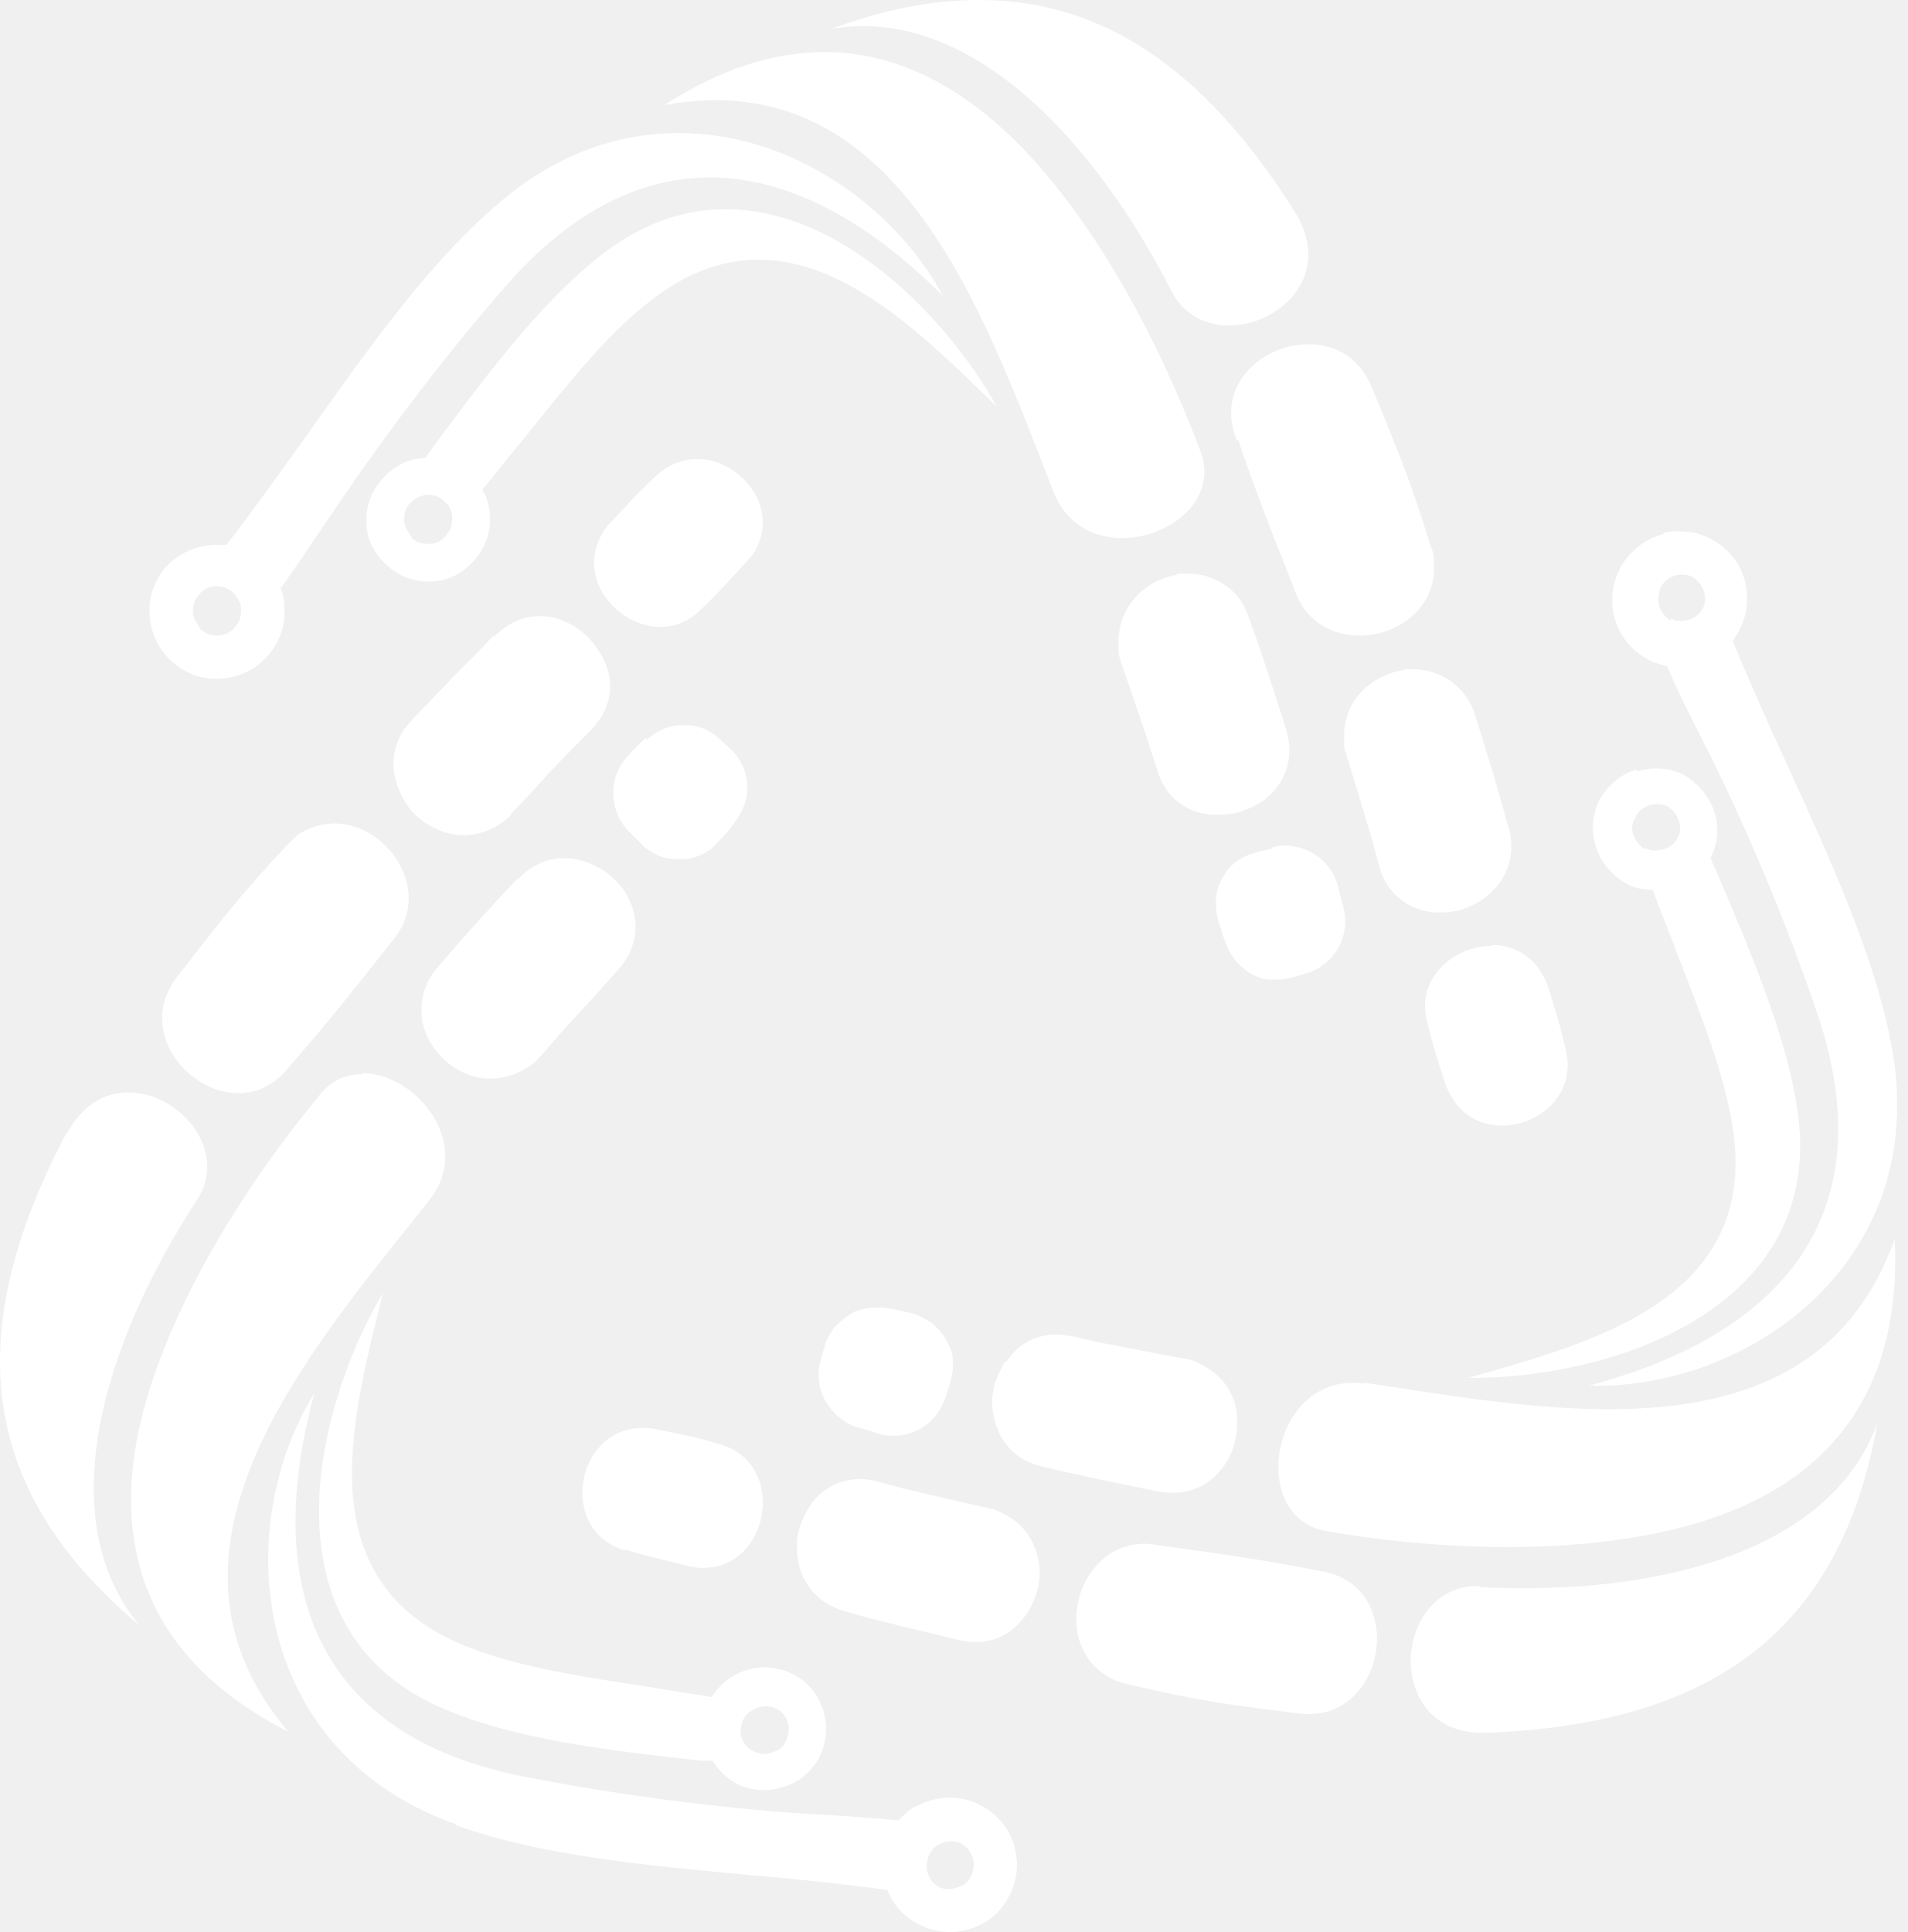
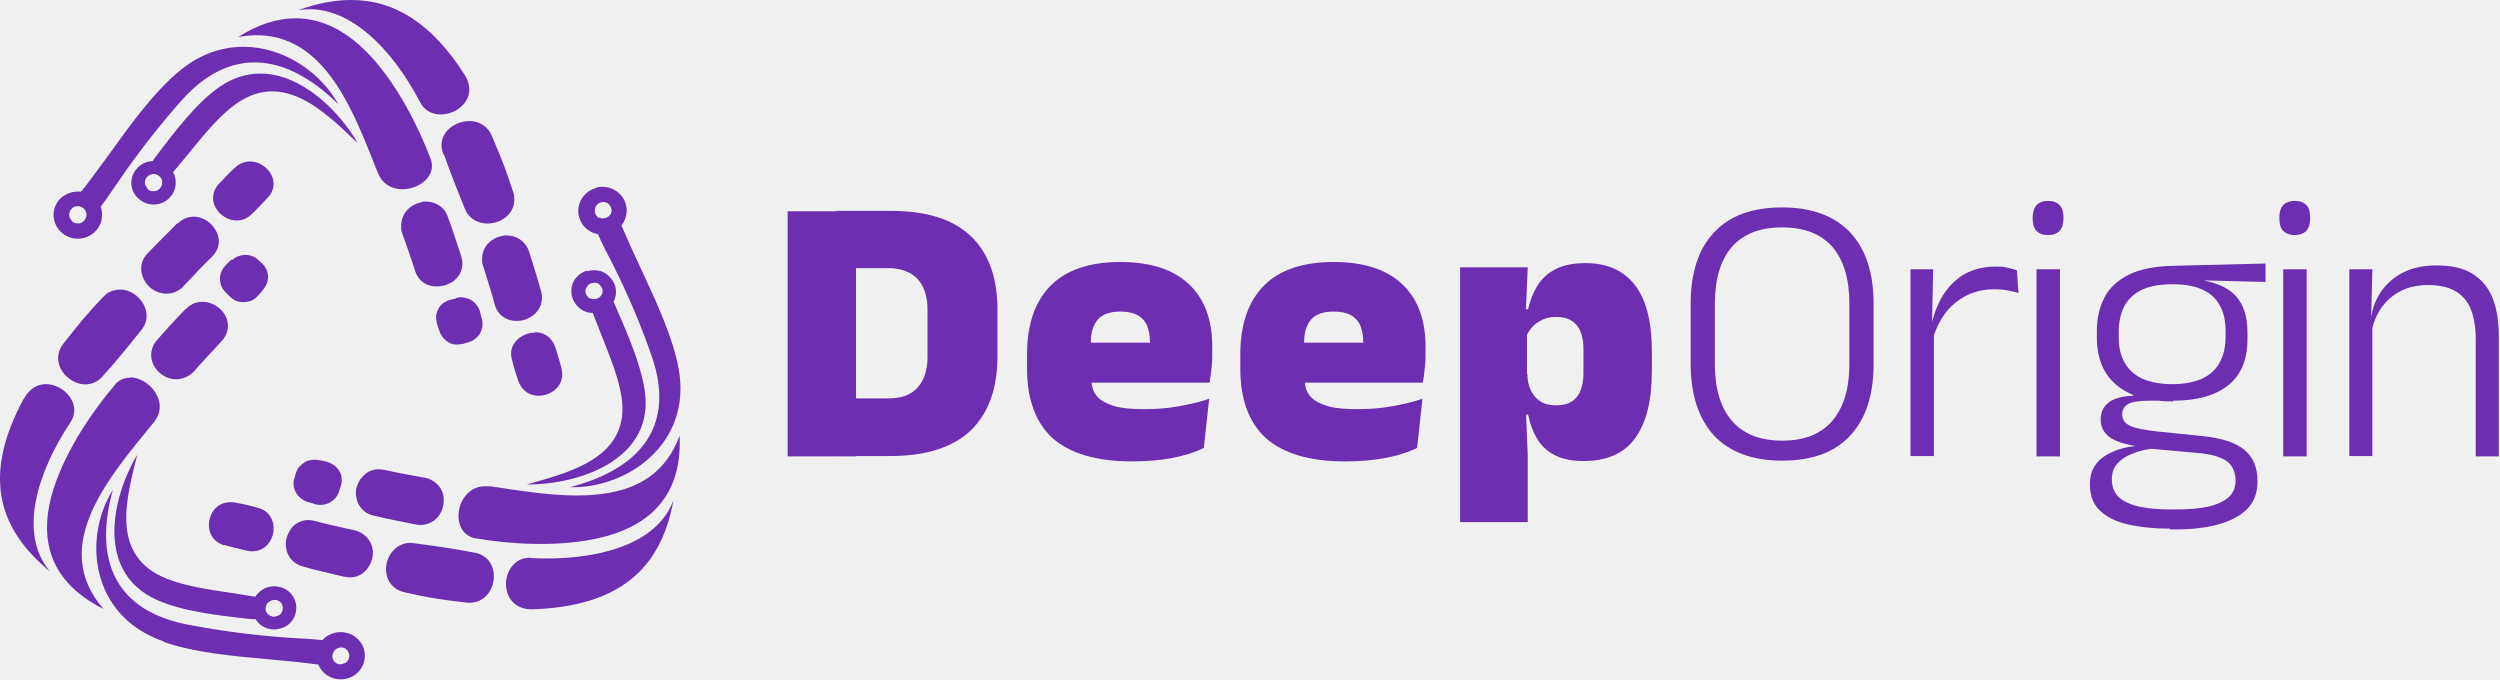
- <svg xmlns="http://www.w3.org/2000/svg" width="79" height="80" viewBox="0 0 79 80" fill="none">
-   <mask id="mask0_4243_1517" style="mask-type:luminance" maskUnits="userSpaceOnUse" x="0" y="0" width="79" height="80">
-     <path d="M18.887 75.581C22.44 76.859 26.912 77.258 31.224 77.657C33.1 77.817 34.977 78.016 36.734 78.256L36.894 78.576C37.253 79.254 37.892 79.693 38.571 79.893C39.249 80.093 40.008 80.013 40.687 79.653C41.365 79.294 41.804 78.655 42.004 77.977C42.204 77.298 42.124 76.539 41.765 75.86C41.365 75.182 40.767 74.743 40.088 74.543C39.409 74.343 38.65 74.423 37.971 74.782C37.772 74.862 37.612 74.982 37.492 75.102C37.413 75.182 37.293 75.262 37.213 75.381C36.095 75.262 34.778 75.182 33.34 75.102C29.707 74.862 25.395 74.303 21.602 73.545C13.257 71.868 10.781 65.919 13.017 57.694C9.584 63.244 10.342 72.507 18.887 75.541V75.581ZM39.13 78.216C38.89 78.176 38.65 78.016 38.531 77.817C38.371 77.537 38.331 77.298 38.411 77.018C38.451 76.779 38.61 76.539 38.81 76.419C39.05 76.26 39.329 76.22 39.569 76.26C39.808 76.3 40.048 76.459 40.168 76.699C40.327 76.939 40.367 77.218 40.287 77.457C40.247 77.697 40.088 77.937 39.888 78.056C39.888 78.056 39.529 78.216 39.369 78.216C39.289 78.216 39.209 78.216 39.169 78.216H39.13ZM18.088 70.63C21.043 71.988 25.035 72.467 29.028 72.906H29.507C29.906 73.545 30.465 73.944 31.104 74.064C31.743 74.223 32.422 74.064 33.021 73.744C33.62 73.345 34.019 72.786 34.139 72.147C34.298 71.508 34.178 70.83 33.819 70.231C33.46 69.632 32.861 69.233 32.222 69.113C31.583 68.953 30.905 69.073 30.306 69.432C30.106 69.552 29.906 69.712 29.747 69.911C29.627 70.031 29.547 70.151 29.467 70.271C28.549 70.111 27.631 69.991 26.752 69.832C24.117 69.432 21.482 69.033 19.366 68.195C12.538 65.519 14.655 58.532 15.852 53.541C12.898 58.572 11.021 67.396 18.088 70.63ZM31.424 72.587C31.184 72.547 30.945 72.387 30.825 72.187C30.665 71.948 30.625 71.668 30.705 71.429C30.745 71.189 30.905 70.95 31.144 70.83C31.384 70.67 31.663 70.63 31.903 70.67C32.142 70.71 32.382 70.87 32.502 71.069C32.661 71.309 32.701 71.588 32.621 71.868C32.581 72.107 32.422 72.347 32.222 72.467C32.222 72.467 31.863 72.626 31.703 72.626C31.623 72.626 31.543 72.626 31.503 72.626L31.424 72.587ZM61.289 65.679C59.492 65.599 58.454 67.156 58.414 68.714C58.414 70.271 59.332 71.828 61.568 71.748C71.35 71.389 76.301 67.117 77.738 58.932C75.742 64.442 68.236 66.079 61.289 65.719V65.679ZM15.014 44.478C14.375 44.478 13.736 44.718 13.257 45.317C10.742 48.351 7.747 52.783 6.27 57.295C4.194 63.643 5.911 68.634 11.94 71.708C5.511 64.162 12.898 55.857 17.769 49.709C19.645 47.353 17.21 44.438 15.014 44.438V44.478ZM46.196 69.592C46.196 69.592 46.556 69.712 46.755 69.752C49.63 70.43 50.868 70.59 53.782 70.95C57.456 71.429 58.374 65.519 54.581 65.04C52.425 64.601 50.429 64.322 48.073 64.002C47.834 63.962 47.634 63.922 47.394 63.922C44.52 63.922 43.362 68.314 46.196 69.592ZM33.62 62.245C33.38 62.565 33.22 62.924 33.101 63.284C32.981 63.643 32.981 64.042 33.021 64.441C33.14 65.44 33.739 66.358 34.977 66.717L35.975 66.997L37.253 67.316L38.571 67.636L39.728 67.915C40.647 68.115 41.405 67.915 41.964 67.436C42.324 67.117 42.643 66.717 42.803 66.278C43.002 65.839 43.082 65.36 43.042 64.881C42.962 64.122 42.603 63.324 41.844 62.844C41.685 62.764 41.565 62.685 41.405 62.605C41.246 62.525 41.086 62.485 40.926 62.445L39.848 62.206L38.65 61.926L37.453 61.647L36.414 61.367C36.135 61.287 35.895 61.247 35.616 61.247C34.738 61.247 34.059 61.647 33.58 62.285L33.62 62.245ZM2.756 46.914C-1.835 55.578 -0.598 61.966 5.791 67.316C2.038 62.844 4.353 55.498 8.146 49.709C9.504 47.632 7.428 45.237 5.312 45.237C4.353 45.237 3.435 45.716 2.756 46.954V46.914ZM25.874 64.162C26.832 64.442 27.032 64.481 27.511 64.601L28.469 64.841C28.469 64.841 28.828 64.921 28.988 64.921C31.943 65.04 32.661 60.449 29.667 59.77C28.828 59.491 28.07 59.371 27.311 59.211C27.151 59.171 26.952 59.131 26.792 59.131C26.712 59.131 26.632 59.131 26.593 59.131C23.838 59.131 23.079 63.363 25.874 64.202V64.162ZM56.498 57.295C52.664 56.736 51.586 62.844 54.94 63.403C58.853 64.082 64.163 64.441 68.795 63.443C75.303 62.046 78.776 58.093 78.457 51.306C75.143 60.648 64.243 58.413 56.498 57.255V57.295ZM41.645 56.336C41.445 56.656 41.286 57.015 41.166 57.374C41.086 57.774 41.046 58.133 41.126 58.532C41.285 59.531 41.924 60.449 43.162 60.728L44.2 60.968L45.478 61.247L46.835 61.527L47.993 61.766C48.911 61.926 49.67 61.687 50.229 61.207C50.588 60.888 50.868 60.489 51.028 60.05C51.187 59.61 51.267 59.091 51.227 58.612C51.147 57.814 50.748 57.095 49.949 56.616C49.79 56.536 49.67 56.456 49.51 56.376C49.351 56.336 49.191 56.257 49.031 56.257L47.953 56.057L46.715 55.817L45.478 55.578L44.44 55.338C44.2 55.298 43.961 55.258 43.761 55.258C42.843 55.258 42.124 55.698 41.685 56.376L41.645 56.336ZM35.217 54.42C34.937 54.58 34.737 54.779 34.538 54.979C34.378 55.218 34.218 55.458 34.139 55.777L33.979 56.336C33.819 56.935 33.899 57.494 34.179 58.013C34.458 58.492 34.897 58.892 35.456 59.091C35.656 59.131 36.175 59.291 36.375 59.371C36.974 59.531 37.572 59.451 38.091 59.171C38.61 58.892 38.97 58.413 39.169 57.814L39.369 57.175C39.449 56.855 39.489 56.576 39.449 56.296C39.449 56.017 39.329 55.737 39.169 55.458C39.01 55.178 38.81 54.979 38.571 54.779C38.331 54.62 38.051 54.46 37.772 54.38C37.373 54.3 36.973 54.18 36.534 54.14C36.454 54.14 36.414 54.14 36.335 54.14C35.935 54.14 35.536 54.22 35.177 54.42H35.217ZM68.875 22.119C68.196 22.279 67.557 22.758 67.158 23.397C66.758 24.076 66.679 24.834 66.838 25.513C66.998 26.192 67.438 26.831 68.116 27.23C68.276 27.35 68.476 27.43 68.635 27.47C68.755 27.509 68.875 27.549 69.034 27.589C69.474 28.627 70.073 29.825 70.711 31.063C72.348 34.337 74.025 38.33 75.263 42.003C77.978 50.068 74.065 55.178 65.8 57.374C72.308 57.574 79.974 52.304 78.337 43.36C77.659 39.647 75.782 35.575 73.985 31.622C73.187 29.905 72.428 28.188 71.749 26.551L71.949 26.232C72.348 25.553 72.428 24.794 72.269 24.116C72.109 23.437 71.67 22.798 70.991 22.399C70.552 22.119 70.033 22 69.553 22C69.314 22 69.075 22 68.875 22.079V22.119ZM67.757 31.861C67.118 32.061 66.599 32.5 66.24 33.099C65.92 33.738 65.88 34.417 66.08 35.056C66.28 35.694 66.719 36.213 67.318 36.573C67.517 36.693 67.757 36.772 67.996 36.812C68.156 36.812 68.316 36.852 68.436 36.852C68.755 37.731 69.114 38.569 69.434 39.447C70.392 41.923 71.39 44.398 71.749 46.674C72.867 53.901 65.76 55.618 60.81 57.055C66.639 57.095 75.183 54.3 74.504 46.594C74.185 43.36 72.588 39.647 71.031 35.974L70.831 35.535C71.151 34.896 71.19 34.217 70.991 33.618C70.791 33.019 70.352 32.46 69.753 32.101C69.394 31.901 68.955 31.822 68.555 31.822C68.276 31.822 68.036 31.861 67.797 31.941L67.757 31.861ZM61.768 39.168C60.171 39.168 58.534 40.565 59.133 42.442C59.332 43.32 59.572 44.039 59.811 44.758C59.851 44.917 59.931 45.117 60.011 45.237C61.289 47.872 65.521 46.395 64.842 43.48C64.603 42.522 64.563 42.322 64.403 41.843L64.124 40.925C64.124 40.925 64.004 40.605 63.924 40.446C63.445 39.527 62.606 39.128 61.768 39.128V39.168ZM12.299 34.616C12.299 34.616 12.019 34.856 11.86 35.016C9.863 37.172 9.105 38.17 7.308 40.486C5.072 43.44 9.703 47.193 12.019 44.119C13.496 42.442 14.734 40.885 16.172 39.048C18.048 37.012 16.092 34.097 13.856 34.097C13.337 34.097 12.778 34.257 12.259 34.616H12.299ZM21.442 36.373L20.723 37.132L19.845 38.09L18.927 39.128L18.128 40.046C17.529 40.725 17.37 41.524 17.489 42.282C17.569 42.761 17.809 43.2 18.088 43.56C18.408 43.919 18.767 44.239 19.246 44.438C19.965 44.758 20.803 44.758 21.642 44.319C21.801 44.239 21.921 44.159 22.081 44.039C22.201 43.919 22.32 43.799 22.44 43.68L23.159 42.841L23.997 41.923L24.836 41.005L25.554 40.206C26.433 39.248 26.473 38.17 26.073 37.291C25.914 36.932 25.674 36.613 25.395 36.373C25.115 36.094 24.756 35.894 24.397 35.734C24.077 35.614 23.718 35.535 23.358 35.535C22.72 35.535 22.041 35.774 21.442 36.413V36.373ZM52.665 35.135L52.026 35.295C51.706 35.375 51.467 35.495 51.227 35.654C50.988 35.814 50.788 36.054 50.628 36.333C50.469 36.613 50.389 36.892 50.349 37.172C50.349 37.451 50.349 37.77 50.429 38.05C50.549 38.449 50.668 38.849 50.828 39.248C51.028 39.647 51.307 40.006 51.746 40.286C52.026 40.446 52.305 40.565 52.585 40.565C52.864 40.565 53.184 40.565 53.463 40.486L54.022 40.326C54.621 40.166 55.06 39.807 55.38 39.328C55.659 38.849 55.779 38.25 55.659 37.691C55.619 37.491 55.459 36.972 55.42 36.733C55.26 36.134 54.901 35.654 54.382 35.335C54.022 35.135 53.623 35.016 53.224 35.016C53.024 35.016 52.864 35.016 52.665 35.096V35.135ZM58.174 27.749C57.695 27.789 57.216 27.988 56.817 28.268C56.178 28.707 55.699 29.426 55.659 30.344C55.659 30.504 55.659 30.704 55.659 30.863C55.659 31.023 55.739 31.183 55.779 31.342L56.098 32.38L56.458 33.578L56.817 34.776L57.096 35.814C57.416 37.052 58.334 37.651 59.292 37.77C59.652 37.81 60.091 37.77 60.45 37.691C60.809 37.571 61.169 37.411 61.488 37.172C62.287 36.573 62.806 35.575 62.486 34.337L62.207 33.339L61.848 32.101L61.448 30.783L61.089 29.625C60.81 28.747 60.211 28.188 59.532 27.909C59.212 27.789 58.853 27.709 58.494 27.709C58.374 27.709 58.214 27.709 58.095 27.709L58.174 27.749ZM26.752 30.544C26.752 30.544 26.193 31.063 26.073 31.223C25.634 31.662 25.395 32.221 25.395 32.82C25.395 33.379 25.594 33.977 26.034 34.417L26.513 34.896C26.712 35.135 26.992 35.295 27.231 35.415C27.511 35.535 27.79 35.575 28.11 35.575C28.429 35.575 28.709 35.535 28.988 35.415C29.267 35.295 29.507 35.135 29.707 34.896C29.986 34.616 30.266 34.297 30.505 33.938C30.745 33.578 30.945 33.139 30.945 32.66C30.945 32.34 30.904 32.061 30.785 31.782C30.665 31.502 30.505 31.262 30.306 31.063L29.866 30.664C29.427 30.224 28.908 30.025 28.349 30.025H28.309C27.75 30.025 27.231 30.224 26.792 30.624L26.752 30.544ZM68.116 35.175C67.877 35.016 67.717 34.816 67.637 34.576C67.557 34.337 67.557 34.097 67.717 33.858C67.837 33.578 68.076 33.419 68.316 33.339C68.555 33.259 68.835 33.299 69.034 33.379C69.274 33.538 69.434 33.738 69.513 33.977C69.593 34.217 69.593 34.496 69.474 34.696C69.354 34.936 69.114 35.096 68.875 35.175C68.795 35.175 68.675 35.215 68.555 35.215C68.396 35.215 68.276 35.215 68.116 35.096V35.175ZM20.444 26.312L19.725 27.07L18.807 27.988L17.849 28.987L17.01 29.865C16.371 30.544 16.212 31.342 16.331 32.061C16.411 32.54 16.611 32.979 16.89 33.379C17.17 33.778 17.569 34.097 18.008 34.297C18.727 34.656 19.566 34.696 20.404 34.297C20.564 34.217 20.683 34.137 20.843 34.017C20.963 33.938 21.123 33.818 21.203 33.658L21.961 32.86L22.799 31.941L23.678 31.023L24.437 30.264C25.355 29.346 25.435 28.268 25.035 27.39C24.876 27.03 24.636 26.711 24.397 26.431C24.117 26.152 23.798 25.912 23.438 25.753C23.079 25.593 22.72 25.513 22.36 25.513C21.721 25.513 21.083 25.753 20.524 26.312H20.444ZM48.752 23.796C48.273 23.876 47.794 24.076 47.434 24.355C46.795 24.834 46.356 25.553 46.316 26.471C46.316 26.631 46.316 26.791 46.316 26.99C46.316 27.15 46.396 27.31 46.436 27.47L46.795 28.508L47.194 29.666L47.594 30.863L47.913 31.861C48.273 33.099 49.191 33.658 50.189 33.738C50.588 33.738 50.948 33.738 51.347 33.618C51.706 33.498 52.066 33.339 52.385 33.099C53.184 32.46 53.623 31.462 53.263 30.224L52.944 29.226L52.545 27.988L52.106 26.671L51.706 25.553C51.427 24.675 50.788 24.156 50.109 23.916C49.79 23.796 49.51 23.756 49.191 23.756C49.031 23.756 48.871 23.756 48.712 23.756L48.752 23.796ZM20.643 8.425C17.769 10.86 15.174 14.533 12.658 18.087C11.54 19.644 10.462 21.161 9.384 22.558H9.025C8.266 22.558 7.547 22.838 7.028 23.317C6.509 23.796 6.19 24.515 6.19 25.273C6.19 26.032 6.47 26.751 6.989 27.27C7.508 27.789 8.186 28.108 8.945 28.108C9.704 28.108 10.422 27.829 10.941 27.31C11.46 26.791 11.78 26.112 11.78 25.353C11.78 25.154 11.78 24.954 11.74 24.755C11.74 24.635 11.66 24.475 11.62 24.355C12.299 23.437 13.017 22.319 13.816 21.161C15.852 18.127 18.447 14.693 21.003 11.778C26.632 5.39 33.021 6.229 39.05 12.258C37.013 8.504 32.741 5.51 28.11 5.51C25.634 5.51 23.039 6.348 20.643 8.425ZM51.267 18.207C51.986 20.323 52.705 22.159 53.583 24.355C54.621 27.629 59.692 26.511 59.372 23.197C59.372 22.998 59.332 22.798 59.252 22.638C58.374 19.804 57.895 18.686 56.777 15.971C56.258 14.773 55.26 14.254 54.182 14.254C52.265 14.254 50.269 15.971 51.227 18.247L51.267 18.207ZM8.306 26.032C8.306 26.032 7.987 25.633 7.987 25.353C7.987 25.034 8.066 24.794 8.266 24.595C8.426 24.395 8.666 24.275 8.945 24.275C9.225 24.275 9.464 24.355 9.664 24.555C9.823 24.715 9.983 24.954 9.983 25.234C9.983 25.553 9.903 25.793 9.704 25.992C9.544 26.192 9.304 26.312 9.025 26.312H8.945C8.666 26.312 8.466 26.192 8.266 26.032H8.306ZM27.192 19.684C26.473 20.363 26.313 20.522 25.994 20.882L25.315 21.6C25.315 21.6 25.075 21.84 24.995 22C23.398 24.515 27.032 27.39 29.108 25.154C29.747 24.555 30.266 23.956 30.785 23.397C30.904 23.277 31.024 23.117 31.144 22.998C32.422 21.161 30.705 19.005 28.868 19.005C28.309 19.005 27.711 19.205 27.192 19.684ZM69.194 25.713C68.954 25.553 68.795 25.353 68.715 25.114C68.635 24.874 68.675 24.595 68.755 24.355C68.875 24.076 69.114 23.916 69.354 23.836C69.594 23.756 69.873 23.796 70.073 23.876C70.312 24.036 70.472 24.235 70.552 24.475C70.632 24.715 70.632 24.954 70.512 25.194C70.392 25.433 70.152 25.593 69.913 25.673C69.833 25.673 69.713 25.713 69.633 25.713C69.474 25.713 69.314 25.713 69.194 25.593V25.713ZM30.026 8.664C28.469 8.664 26.912 9.143 25.355 10.221C22.72 12.098 20.284 15.332 17.889 18.566L17.609 18.965C16.93 18.965 16.291 19.325 15.852 19.804C15.413 20.283 15.134 20.922 15.174 21.64C15.174 22.359 15.533 22.958 16.012 23.397C16.491 23.836 17.13 24.116 17.849 24.076C18.567 24.076 19.166 23.716 19.605 23.237C20.045 22.758 20.324 22.119 20.284 21.401C20.284 21.161 20.244 20.922 20.164 20.682C20.125 20.522 20.045 20.402 19.965 20.283C20.564 19.564 21.123 18.845 21.722 18.127C23.398 16.05 25.035 13.934 26.832 12.537C32.542 7.945 37.572 13.256 41.285 16.849C39.129 13.016 34.777 8.664 30.066 8.664H30.026ZM17.05 22.239C17.05 22.239 16.731 21.84 16.731 21.56C16.731 21.241 16.81 21.001 17.01 20.802C17.17 20.642 17.41 20.522 17.689 20.482C17.968 20.482 18.208 20.562 18.408 20.762C18.607 20.922 18.727 21.161 18.727 21.441C18.727 21.76 18.647 22 18.448 22.199C18.288 22.399 18.048 22.519 17.769 22.519H17.689C17.41 22.519 17.21 22.439 17.01 22.239H17.05ZM27.511 4.352C37.253 2.555 40.767 13.096 43.641 20.402C45.079 23.996 50.908 21.88 49.71 18.686C48.312 14.973 45.997 10.181 42.843 6.668C40.168 3.713 37.253 2.156 34.139 2.156C32.023 2.156 29.787 2.875 27.511 4.352ZM40.527 0C38.61 0 36.574 0.399 34.418 1.198C40.168 0.2 45.358 5.869 48.512 12.058C50.149 15.252 55.978 12.577 53.623 8.784C49.87 2.795 45.597 0 40.567 0H40.527Z" fill="white" />
-   </mask>
-   <g mask="url(#mask0_4243_1517)">
-     <rect width="91.991" height="88.158" transform="matrix(1 0 0 -1 -5.74902 84.4453)" fill="white" />
-   </g>
+ <svg xmlns="http://www.w3.org/2000/svg" width="736" height="200" viewBox="0 0 736 200" fill="none">
+   <path d="M48.16 188.953C57.238 192.165 68.623 193.147 79.62 194.145C84.406 194.557 89.191 195.044 93.673 195.642L94.094 196.437C94.546 197.239 95.158 197.944 95.892 198.51C96.626 199.077 97.469 199.494 98.37 199.736C100.181 200.235 102.119 200.021 103.77 199.138C104.588 198.695 105.308 198.095 105.886 197.375C106.464 196.655 106.89 195.828 107.137 194.945C107.646 193.171 107.427 191.272 106.527 189.654C105.589 188.055 104.057 186.874 102.251 186.355C100.442 185.856 98.505 186.071 96.855 186.953C96.397 187.135 95.98 187.406 95.63 187.749C95.369 187.957 95.13 188.192 94.919 188.45C92.07 188.149 88.707 187.951 85.041 187.749C74.99 187.065 64.993 185.765 55.109 183.856C33.829 179.666 27.516 164.792 33.223 144.231C24.465 158.107 26.401 181.262 48.189 188.85L48.16 188.953ZM99.78 195.551C99.47 195.497 99.174 195.38 98.911 195.209C98.648 195.038 98.424 194.816 98.252 194.557C98.057 194.265 97.929 193.935 97.877 193.59C97.825 193.244 97.849 192.892 97.949 192.557C98.006 192.252 98.125 191.962 98.3 191.705C98.475 191.447 98.703 191.228 98.968 191.06C99.534 190.686 100.226 190.538 100.9 190.648C101.224 190.703 101.53 190.83 101.795 191.021C102.06 191.211 102.277 191.459 102.428 191.745C102.623 192.017 102.752 192.33 102.805 192.658C102.858 192.987 102.834 193.323 102.735 193.642C102.679 193.946 102.559 194.236 102.384 194.494C102.209 194.751 101.982 194.971 101.716 195.138C101.295 195.334 100.849 195.473 100.391 195.551H99.78ZM46.123 176.582C53.657 179.971 63.837 181.171 74.023 182.268H75.243C75.677 183.003 76.264 183.64 76.966 184.138C77.668 184.635 78.469 184.982 79.317 185.155C80.946 185.567 82.684 185.155 84.204 184.359C84.929 183.916 85.555 183.333 86.045 182.646C86.534 181.96 86.877 181.183 87.053 180.363C87.247 179.551 87.275 178.71 87.135 177.888C86.996 177.065 86.692 176.278 86.241 175.571C85.8 174.852 85.209 174.232 84.507 173.751C83.805 173.27 83.008 172.939 82.167 172.78C81.339 172.59 80.481 172.562 79.642 172.699C78.804 172.835 78.001 173.133 77.28 173.576C76.43 174.126 75.703 174.84 75.142 175.674C72.798 175.262 70.458 174.973 68.219 174.573C61.485 173.575 54.776 172.578 49.38 170.483C31.986 163.798 37.369 146.33 40.403 133.856C32.886 146.429 28.101 168.491 46.123 176.578V176.582ZM80.13 181.472C79.819 181.417 79.523 181.299 79.261 181.128C78.998 180.956 78.774 180.734 78.602 180.474C78.401 180.201 78.268 179.885 78.213 179.552C78.157 179.22 78.181 178.879 78.282 178.557C78.338 178.239 78.468 177.938 78.662 177.678C78.857 177.418 79.11 177.205 79.401 177.056C79.971 176.685 80.662 176.538 81.338 176.644C81.648 176.698 81.944 176.815 82.206 176.987C82.468 177.158 82.691 177.381 82.861 177.641C83.06 177.931 83.191 178.26 83.245 178.605C83.298 178.951 83.272 179.303 83.168 179.637C83.112 179.942 82.993 180.232 82.818 180.489C82.642 180.747 82.415 180.966 82.15 181.134C81.73 181.33 81.286 181.468 80.828 181.547H80.319L80.13 181.472ZM38.299 111.196C37.438 111.182 36.585 111.364 35.808 111.727C35.031 112.091 34.351 112.626 33.821 113.291C27.39 120.878 19.751 131.959 15.992 143.237C10.698 159.105 15.079 171.584 30.454 179.27C14.061 160.404 32.895 139.645 45.319 124.272C50.104 118.384 43.892 111.097 38.29 111.097L38.299 111.196ZM7.028 117.283C-4.681 138.944 -1.529 154.916 14.764 168.289C5.193 157.114 11.098 138.747 20.769 124.272C24.233 119.08 18.939 113.093 13.543 113.093C11.098 113.093 8.758 114.289 7.028 117.386V117.283ZM31.359 86.54C31.359 86.54 30.647 87.138 30.239 87.538C25.151 92.928 23.215 95.423 18.631 101.212C12.933 108.602 24.742 117.984 30.647 110.285C34.435 106.091 37.571 102.198 41.236 97.608C46.022 92.515 41.035 85.237 35.344 85.237C33.883 85.252 32.461 85.706 31.27 86.536L31.359 86.54ZM54.675 90.932L52.844 92.829L50.605 95.225L48.261 97.819L46.224 100.115C45.541 100.868 45.042 101.762 44.763 102.73C44.483 103.699 44.432 104.716 44.612 105.707C44.848 106.877 45.373 107.973 46.14 108.899C46.936 109.844 47.944 110.596 49.086 111.097C50.058 111.513 51.116 111.703 52.175 111.65C53.235 111.598 54.268 111.306 55.193 110.796C55.588 110.6 55.963 110.367 56.312 110.099L57.23 109.2L59.065 107.105L61.199 104.808L63.341 102.511L65.172 100.515C67.411 98.12 67.512 95.423 66.493 93.229C66.098 92.347 65.507 91.562 64.763 90.932C64.02 90.253 63.158 89.712 62.217 89.336C61.372 89.016 60.476 88.847 59.57 88.837C58.644 88.845 57.729 89.044 56.887 89.422C56.045 89.8 55.294 90.348 54.684 91.031L54.675 90.932ZM68.219 76.359C68.219 76.359 66.792 77.658 66.485 78.058C65.94 78.577 65.506 79.197 65.209 79.883C64.912 80.568 64.758 81.305 64.755 82.049C64.741 83.538 65.326 84.972 66.384 86.041L67.609 87.241C68.123 87.791 68.748 88.232 69.444 88.536C70.887 89.07 72.479 89.07 73.922 88.536C74.632 88.258 75.262 87.813 75.757 87.241C76.514 86.509 77.196 85.707 77.794 84.845C78.479 83.911 78.868 82.799 78.913 81.649C78.933 80.897 78.789 80.15 78.492 79.456C78.208 78.784 77.794 78.174 77.272 77.658L76.178 76.66C75.677 76.15 75.075 75.745 74.409 75.47C73.744 75.195 73.028 75.055 72.305 75.06H72.204C70.767 75.06 69.384 75.597 68.337 76.561L68.219 76.359ZM52.133 65.777L50.298 67.674L47.979 69.971L45.534 72.445L43.396 74.643C42.68 75.36 42.15 76.234 41.849 77.192C41.548 78.151 41.485 79.166 41.666 80.153C41.881 81.343 42.367 82.47 43.088 83.451C43.818 84.449 44.802 85.241 45.942 85.748C47.089 86.32 48.379 86.558 49.66 86.434C50.941 86.31 52.158 85.829 53.168 85.047C53.547 84.829 53.863 84.52 54.086 84.148L56.022 82.153L58.16 79.856L60.399 77.563L62.335 75.666C64.675 73.369 64.86 70.676 63.859 68.478C63.439 67.605 62.89 66.798 62.23 66.082C61.53 65.374 60.702 64.8 59.789 64.388C58.926 63.999 57.99 63.794 57.04 63.785C56.163 63.792 55.295 63.972 54.49 64.315C53.685 64.658 52.959 65.157 52.356 65.781L52.133 65.777ZM69.338 49.208C68.267 50.154 67.247 51.155 66.283 52.206L64.553 54.02C64.242 54.321 63.968 54.656 63.736 55.018C59.667 61.307 68.93 68.495 74.225 62.903C75.853 61.406 77.171 59.909 78.501 58.511C78.808 58.214 79.111 57.814 79.418 57.513C82.676 52.924 78.299 47.534 73.614 47.534C72.024 47.539 70.495 48.138 69.338 49.208Z" fill="#6D2EB1" />
+   <path fill-rule="evenodd" clip-rule="evenodd" d="M87.772 2.994C93.266 0.998 98.457 0 103.345 0H103.446C116.274 0 127.171 6.986 136.758 21.959C142.751 31.443 127.886 38.128 123.711 30.144C115.668 14.672 102.431 0.52 87.772 2.994ZM70.151 10.878C93.674 6.624 102.966 30.044 110.113 48.057C110.51 49.059 110.901 50.044 111.287 51.006C114.953 59.992 129.805 54.717 126.762 46.713C123.198 37.431 117.293 25.451 109.25 16.668C102.427 9.282 94.995 5.389 87.053 5.389C81.649 5.389 75.954 7.187 70.151 10.878ZM71.678 13.774C65.365 13.774 58.749 15.873 52.638 21.061C45.311 27.151 38.69 36.318 32.276 45.217C31.954 45.657 31.634 46.095 31.315 46.532L31.314 46.532L31.312 46.536L31.312 46.536L31.312 46.536L31.312 46.536C28.804 49.966 26.367 53.3 23.926 56.397H23.013C21.133 56.384 19.317 57.061 17.92 58.294C17.241 58.922 16.701 59.681 16.334 60.522C15.966 61.363 15.778 62.269 15.782 63.184C15.77 64.106 15.944 65.022 16.293 65.878C16.643 66.734 17.161 67.514 17.819 68.174C18.466 68.832 19.24 69.356 20.097 69.716C20.953 70.077 21.874 70.266 22.806 70.273C23.748 70.285 24.682 70.115 25.556 69.772C26.43 69.43 27.226 68.922 27.899 68.277C28.569 67.641 29.103 66.88 29.47 66.04C29.837 65.2 30.03 64.296 30.037 63.382C30.054 62.881 30.02 62.38 29.936 61.885C29.88 61.541 29.777 61.205 29.629 60.888C30.74 59.415 31.894 57.736 33.117 55.955C33.799 54.963 34.502 53.94 35.231 52.904C40.841 44.724 46.961 36.89 53.556 29.448C67.912 13.477 84.204 15.572 99.578 30.644C94.385 21.263 83.493 13.774 71.678 13.774ZM24.742 64.982C24.535 65.236 24.272 65.439 23.972 65.577C23.672 65.715 23.344 65.784 23.013 65.778H22.806C22.163 65.76 21.548 65.512 21.077 65.081H21.178C21.178 65.081 20.365 64.083 20.365 63.382C20.342 63.036 20.393 62.688 20.515 62.362C20.638 62.036 20.829 61.738 21.077 61.489C21.284 61.236 21.547 61.032 21.847 60.893C22.147 60.755 22.475 60.685 22.806 60.69C23.145 60.675 23.483 60.73 23.798 60.85C24.114 60.97 24.401 61.153 24.642 61.386C24.89 61.615 25.091 61.89 25.231 62.195C25.371 62.5 25.448 62.829 25.457 63.164C25.466 63.498 25.408 63.831 25.285 64.143C25.163 64.455 24.978 64.74 24.742 64.982ZM136.624 60.887C134.397 55.414 132.566 50.808 130.731 45.517L130.614 45.625C128.173 39.934 133.261 35.641 138.147 35.641C139.567 35.603 140.965 35.995 142.149 36.763C143.334 37.531 144.248 38.639 144.768 39.934L145.195 40.949C147.746 47.006 148.957 49.882 151.081 56.602C151.288 57.04 151.391 57.518 151.384 58C152.196 66.281 139.271 69.072 136.624 60.887ZM124.317 59.489C123.097 59.684 121.942 60.163 120.95 60.887C120.097 61.5 119.398 62.294 118.904 63.211C118.41 64.127 118.136 65.142 118.101 66.178V67.477C118.154 67.886 118.255 68.287 118.404 68.673L119.322 71.271L120.34 74.157L121.359 77.151L122.171 79.625C123.089 82.718 125.429 84.116 127.975 84.318C128.967 84.366 129.961 84.265 130.921 84.017C131.869 83.727 132.763 83.288 133.568 82.718C135.605 81.122 136.725 78.627 135.807 75.534L134.991 73.036L133.977 69.943L132.853 66.644L131.839 63.848C131.538 62.899 131.011 62.034 130.303 61.323C129.595 60.612 128.725 60.075 127.764 59.757C127.017 59.475 126.221 59.335 125.42 59.345H124.2L124.317 59.489ZM144.886 70.672C145.905 69.951 147.099 69.503 148.35 69.374L148.148 69.308H149.141C150.047 69.317 150.943 69.487 151.788 69.806C152.735 70.186 153.583 70.768 154.27 71.51C154.957 72.252 155.467 73.135 155.761 74.095L156.674 76.982L157.693 80.281L158.61 83.378L159.322 85.852C159.697 87.144 159.656 88.518 159.204 89.786C158.752 91.054 157.911 92.154 156.796 92.936C155.99 93.507 155.095 93.946 154.145 94.236C153.179 94.451 152.185 94.517 151.199 94.433C149.861 94.294 148.601 93.745 147.599 92.865C146.597 91.985 145.902 90.818 145.614 89.53L144.903 86.936L143.985 83.943L143.072 80.949L142.255 78.351C142.103 77.967 141.997 77.567 141.94 77.159V75.86C141.98 74.829 142.268 73.823 142.78 72.921C143.291 72.02 144.013 71.249 144.886 70.672ZM134.296 87.835L132.667 88.247C131.939 88.424 131.249 88.727 130.63 89.142C129.995 89.587 129.473 90.168 129.102 90.841C128.731 91.488 128.489 92.2 128.391 92.936C128.357 93.674 128.427 94.414 128.597 95.134C128.9 96.132 129.208 97.13 129.612 98.128C130.13 99.19 130.942 100.089 131.956 100.721C132.595 101.132 133.331 101.373 134.094 101.422C134.846 101.456 135.6 101.388 136.333 101.22L137.76 100.808C139.193 100.432 140.428 99.539 141.219 98.309C141.96 97.077 142.214 95.622 141.935 94.218C141.89 94.007 141.792 93.651 141.685 93.265L141.685 93.265L141.685 93.264L141.685 93.264L141.685 93.264L141.685 93.264L141.685 93.263L141.684 93.263L141.684 93.263C141.54 92.741 141.381 92.166 141.32 91.822C140.94 90.363 139.989 89.108 138.673 88.33C137.776 87.823 136.762 87.548 135.727 87.53C135.242 87.497 134.756 87.566 134.3 87.732L134.296 87.835ZM157.512 97.921C153.438 97.921 149.262 101.414 150.778 106.103C151.252 108.055 151.829 109.982 152.507 111.876C152.617 112.298 152.789 112.702 153.017 113.076C156.278 119.674 167.07 115.963 165.34 108.684C165.223 108.227 165.124 107.839 165.038 107.502L165.035 107.489L165.033 107.48L165.032 107.475C164.674 106.068 164.545 105.561 164.22 104.589L163.505 102.296C163.505 102.296 163.202 101.496 162.996 101.096C162.491 100.094 161.707 99.252 160.734 98.668C159.762 98.084 158.64 97.782 157.499 97.797L157.512 97.921ZM76.565 21.663H76.67C88.682 21.663 99.781 32.541 105.315 42.141C104.942 41.787 104.564 41.427 104.18 41.061C94.832 32.148 82.439 20.334 68.455 31.362C64.269 34.543 60.431 39.217 56.549 43.945L56.548 43.946L56.547 43.947C56.168 44.409 55.788 44.871 55.408 45.333C54.623 46.252 53.869 47.17 53.115 48.088C52.394 48.967 51.673 49.846 50.925 50.723C51.15 51.025 51.317 51.364 51.418 51.725C51.62 52.302 51.724 52.908 51.725 53.519C51.767 54.359 51.635 55.2 51.337 55.989C51.039 56.779 50.581 57.501 49.991 58.112C49.436 58.75 48.751 59.266 47.979 59.627C47.208 59.988 46.367 60.185 45.513 60.207C44.654 60.247 43.795 60.115 42.989 59.82C42.183 59.525 41.447 59.074 40.824 58.492C40.171 57.949 39.642 57.277 39.271 56.521C38.901 55.764 38.697 54.939 38.674 54.1C38.632 53.261 38.764 52.421 39.061 51.633C39.358 50.844 39.815 50.122 40.404 49.51C40.968 48.88 41.659 48.37 42.433 48.011C43.206 47.652 44.047 47.452 44.903 47.424L45.614 46.418C51.725 38.339 57.92 30.244 64.654 25.556C68.627 22.859 72.596 21.663 76.565 21.663ZM46.27 56.094C46.57 55.956 46.834 55.752 47.041 55.498C47.289 55.249 47.48 54.951 47.603 54.624C47.726 54.297 47.776 53.949 47.752 53.601C47.757 53.277 47.687 52.955 47.546 52.661C47.406 52.368 47.198 52.109 46.94 51.906C46.7 51.672 46.413 51.489 46.097 51.368C45.781 51.247 45.443 51.192 45.105 51.205C44.456 51.286 43.851 51.566 43.375 52.005C43.127 52.255 42.935 52.553 42.813 52.879C42.69 53.206 42.639 53.555 42.664 53.902C42.664 54.599 43.476 55.597 43.476 55.597H43.375C43.594 55.83 43.863 56.013 44.161 56.134C44.46 56.255 44.782 56.311 45.105 56.298H45.311C45.642 56.303 45.971 56.233 46.27 56.094Z" fill="#6D2EB1" />
+   <path fill-rule="evenodd" clip-rule="evenodd" d="M189.008 79.788C193.482 89.438 198.076 99.347 199.763 108.401C203.938 130.76 184.389 143.919 167.785 143.436C188.862 137.948 198.841 125.172 191.918 105.007C188.675 95.651 184.804 86.515 180.331 77.659C178.703 74.566 177.175 71.568 176.055 68.974C175.647 68.875 175.34 68.776 175.037 68.673C174.56 68.559 174.109 68.356 173.711 68.075C172.9 67.612 172.194 66.993 171.634 66.255C171.074 65.517 170.673 64.676 170.453 63.782C169.998 61.985 170.287 60.084 171.258 58.494C172.229 56.905 173.802 55.757 175.634 55.3V55.201C176.193 55.029 176.78 54.96 177.364 54.999C178.954 55.002 180.498 55.523 181.751 56.481C183.005 57.44 183.898 58.779 184.288 60.29C184.725 62.09 184.434 63.986 183.475 65.58L182.966 66.38C184.696 70.471 186.632 74.764 188.669 79.057C188.782 79.3 188.895 79.544 189.008 79.788ZM178.282 64.183C178.93 63.993 179.478 63.565 179.809 62.987C179.95 62.709 180.031 62.407 180.049 62.098C180.066 61.789 180.019 61.479 179.91 61.189C179.689 60.568 179.259 60.04 178.69 59.692C178.107 59.455 177.46 59.42 176.855 59.593C176.521 59.689 176.211 59.854 175.948 60.078C175.684 60.301 175.472 60.577 175.327 60.888C175.093 61.494 175.058 62.157 175.226 62.785C175.447 63.405 175.878 63.933 176.447 64.281V63.985C176.604 64.106 176.784 64.195 176.977 64.246C177.171 64.297 177.372 64.309 177.57 64.281C177.671 64.281 177.799 64.257 177.926 64.232C178.053 64.207 178.181 64.183 178.282 64.183ZM189.99 116.488C189.189 108.558 185.26 99.478 181.361 90.468L181.131 89.935L180.621 88.838C181.012 88.107 181.251 87.306 181.323 86.484C181.395 85.661 181.3 84.833 181.042 84.047C180.479 82.457 179.361 81.114 177.886 80.253C176.942 79.776 175.892 79.537 174.83 79.556C174.174 79.55 173.521 79.65 172.898 79.853L172.797 79.655C171.16 80.179 169.78 81.282 168.925 82.748C168.134 84.26 167.983 86.017 168.504 87.638C169.039 89.243 170.164 90.596 171.661 91.432C172.194 91.735 172.781 91.938 173.391 92.03C173.618 92.03 173.836 92.06 174.037 92.088C174.209 92.111 174.369 92.133 174.51 92.133C174.92 93.24 175.356 94.321 175.793 95.403C176.222 96.467 176.652 97.531 177.056 98.62C177.222 99.039 177.388 99.458 177.554 99.877L177.554 99.877C179.835 105.642 182.105 111.377 182.949 116.686C185.68 134.002 169.144 138.664 156.649 142.188L156.645 142.189C156.105 142.341 155.572 142.492 155.049 142.641C169.931 142.74 191.72 135.75 189.99 116.488ZM177.162 86.743C176.83 87.321 176.282 87.75 175.634 87.939C175.543 87.939 175.432 87.959 175.309 87.981C175.157 88.008 174.987 88.038 174.817 88.038C174.419 88.081 174.02 87.975 173.698 87.741V87.939C173.129 87.591 172.698 87.063 172.477 86.442C172.361 86.149 172.319 85.832 172.354 85.519C172.389 85.206 172.501 84.906 172.679 84.644C172.825 84.334 173.036 84.058 173.3 83.835C173.563 83.611 173.873 83.446 174.207 83.35C174.813 83.177 175.46 83.212 176.042 83.449C176.611 83.797 177.042 84.325 177.263 84.945C177.373 85.236 177.421 85.546 177.403 85.855C177.386 86.164 177.304 86.467 177.162 86.743ZM140.099 158.496C131.547 157.11 134.295 141.84 144.072 143.238L144.093 143.127C145.153 143.282 146.236 143.445 147.338 143.612C166.754 146.538 192.072 150.355 200.07 128.253C200.886 145.222 192.027 155.102 175.432 158.595C163.618 161.094 150.078 160.195 140.099 158.496ZM156.29 164.2C151.707 164.002 149.06 167.911 148.959 171.787C148.959 175.68 151.299 179.573 157.002 179.371C181.947 178.472 194.573 167.791 198.247 147.329C193.155 161.107 174.013 165.197 156.299 164.299L156.29 164.2ZM117.801 173.981C117.801 173.981 118.719 174.282 119.228 174.393C126.556 176.088 129.712 176.488 137.149 177.387C146.514 178.587 148.858 163.812 139.182 162.616C133.685 161.515 128.593 160.818 122.587 160.018C122.017 159.904 121.438 159.837 120.857 159.82C113.525 159.808 110.571 170.789 117.801 173.981ZM84.405 158.211C84.703 157.282 85.15 156.405 85.731 155.613L85.63 155.7C86.215 154.887 86.993 154.226 87.897 153.773C88.801 153.321 89.804 153.09 90.819 153.102C91.51 153.103 92.196 153.204 92.856 153.403L95.504 154.108L98.559 154.809L101.615 155.506L104.363 156.104C104.784 156.198 105.193 156.337 105.584 156.517C105.793 156.612 105.972 156.715 106.153 156.819L106.153 156.819C106.325 156.918 106.498 157.018 106.703 157.114C107.574 157.68 108.301 158.432 108.831 159.313C109.36 160.195 109.677 161.183 109.759 162.203C109.864 163.399 109.654 164.602 109.149 165.696C108.683 166.812 107.949 167.803 107.01 168.583C105.584 169.778 103.648 170.282 101.308 169.778L98.362 169.082L94.995 168.282L91.737 167.486L89.191 166.785C87.862 166.458 86.669 165.735 85.776 164.717C84.882 163.699 84.333 162.435 84.203 161.098C84.066 160.132 84.135 159.15 84.405 158.211ZM65.979 160.414C68.038 161.005 68.72 161.168 69.618 161.383C69.784 161.423 69.958 161.464 70.15 161.511L72.596 162.113C73.031 162.21 73.472 162.276 73.917 162.311C81.455 162.612 83.286 151.131 75.651 149.436C73.679 148.85 71.672 148.385 69.641 148.043C69.21 147.927 68.766 147.859 68.319 147.841H67.81C60.786 147.841 58.85 158.422 65.979 160.517V160.414ZM106.194 140.842C105.686 141.658 105.277 142.528 104.974 143.436C104.738 144.381 104.703 145.364 104.873 146.323C105.293 148.797 106.91 151.114 110.066 151.815L112.709 152.413L115.971 153.11L119.431 153.811L122.377 154.409C123.373 154.617 124.404 154.599 125.391 154.357C126.379 154.114 127.297 153.654 128.075 153.011C128.986 152.228 129.686 151.236 130.112 150.125C130.537 148.976 130.711 147.752 130.622 146.533C130.532 145.504 130.189 144.513 129.621 143.643C129.054 142.773 128.279 142.051 127.364 141.539C127.159 141.443 126.986 141.343 126.814 141.244L126.814 141.244C126.633 141.139 126.454 141.037 126.245 140.941C125.851 140.795 125.441 140.694 125.024 140.64L122.272 140.145L119.119 139.543L115.963 138.945L113.315 138.347C112.743 138.237 112.164 138.17 111.581 138.145C110.529 138.126 109.488 138.373 108.562 138.863C107.635 139.353 106.853 140.069 106.291 140.941L106.194 140.842ZM88.071 137.448C88.579 136.906 89.162 136.436 89.801 136.05H89.696C90.601 135.576 91.615 135.336 92.642 135.353H93.151C94.214 135.495 95.268 135.695 96.308 135.951C97.033 136.181 97.718 136.518 98.341 136.949C98.955 137.414 99.473 137.99 99.868 138.644C100.287 139.272 100.533 139.995 100.584 140.743C100.664 141.48 100.594 142.226 100.378 142.937L99.868 144.533C99.45 145.975 98.465 147.195 97.129 147.926C95.793 148.656 94.215 148.837 92.743 148.43C91.978 148.149 91.197 147.915 90.403 147.729C89.025 147.234 87.87 146.279 87.141 145.032C86.416 143.755 86.233 142.25 86.632 140.842L87.053 139.444C87.267 138.724 87.612 138.048 88.071 137.448Z" fill="#6D2EB1" />
+   <path d="M246.248 134.37V117.288H261.407C265.367 117.288 268.195 116.27 270.118 114.121C272.042 111.971 273.06 109.03 273.06 105.07V91.156C273.06 87.196 272.042 84.255 270.118 82.105C268.195 80.069 265.254 78.938 261.407 78.938H246.248V62.081H262.199C272.833 62.081 280.639 64.57 285.843 69.548C291.047 74.526 293.649 81.766 293.649 91.042V104.957C293.649 114.347 291.047 121.587 285.843 126.678C280.639 131.656 272.72 134.257 262.086 134.257H246.135L246.248 134.37ZM231.881 134.37V62.194H252.017V134.37H231.881Z" fill="#6D2EB1" />
+   <path d="M333.358 135.842C322.724 135.842 314.919 133.466 309.828 128.941C304.85 124.303 302.361 117.515 302.361 108.578V104.279C302.361 95.455 304.737 88.667 309.375 84.029C314.013 79.391 320.914 77.128 329.851 77.128C335.847 77.128 340.825 78.146 344.784 80.07C348.744 81.993 351.798 84.934 353.834 88.554C355.871 92.287 356.889 96.7 356.889 102.017V103.714C356.889 105.184 356.889 106.768 356.663 108.352C356.55 109.935 356.323 111.293 356.097 112.651H338.223C338.336 110.388 338.449 108.125 338.562 106.202C338.562 104.166 338.562 102.356 338.562 100.772C338.562 98.849 338.223 97.152 337.657 95.794C337.091 94.437 336.073 93.419 334.829 92.74C333.585 92.061 331.888 91.722 329.851 91.722C326.797 91.722 324.535 92.514 323.177 94.097C321.82 95.681 321.141 97.944 321.141 100.772V107.899L321.254 111.406C321.254 112.537 321.48 113.669 321.82 114.8C322.272 115.931 322.951 116.836 324.082 117.741C325.214 118.533 326.797 119.212 328.833 119.778C330.87 120.23 333.584 120.457 336.865 120.457C340.146 120.457 343.427 120.23 346.708 119.665C349.876 119.099 353.043 118.42 355.984 117.402L354.401 131.882C351.799 133.127 348.744 134.145 345.124 134.824C341.504 135.503 337.545 135.842 333.246 135.842H333.358ZM312.995 112.651V100.885H352.251V112.651H312.995Z" fill="#6D2EB1" />
+   <path d="M396.146 135.842C385.512 135.842 377.706 133.466 372.615 128.941C367.637 124.303 365.148 117.515 365.148 108.578V104.279C365.148 95.455 367.525 88.667 372.163 84.029C376.801 79.391 383.702 77.128 392.639 77.128C398.635 77.128 403.612 78.146 407.571 80.07C411.531 81.993 414.586 84.934 416.622 88.554C418.659 92.287 419.676 96.7 419.676 102.017V103.714C419.676 105.184 419.677 106.768 419.45 108.352C419.337 109.935 419.111 111.293 418.884 112.651H401.01C401.124 110.388 401.236 108.125 401.349 106.202C401.349 104.166 401.349 102.356 401.349 100.772C401.349 98.849 401.011 97.152 400.445 95.794C399.879 94.437 398.861 93.419 397.617 92.74C396.372 92.061 394.675 91.722 392.639 91.722C389.585 91.722 387.322 92.514 385.964 94.097C384.607 95.681 383.928 97.944 383.928 100.772V107.899L384.041 111.406C384.041 112.537 384.267 113.669 384.607 114.8C385.059 115.931 385.738 116.836 386.869 117.741C388.001 118.533 389.584 119.212 391.621 119.778C393.657 120.23 396.372 120.457 399.653 120.457C402.934 120.457 406.327 120.23 409.495 119.665C412.663 119.099 415.83 118.42 418.772 117.402L417.188 131.882C414.586 133.127 411.531 134.145 407.911 134.824C404.291 135.503 400.332 135.842 396.033 135.842H396.146ZM375.782 112.651V100.885H414.925V112.651H375.782Z" fill="#6D2EB1" />
+   <path d="M466.17 135.727C462.776 135.727 460.06 135.161 457.798 134.03C455.535 132.899 453.839 131.315 452.594 129.278C451.35 127.242 450.445 124.866 449.879 122.038H445.127L449.653 109.933C449.653 111.857 449.992 113.554 450.67 114.911C451.349 116.269 452.254 117.4 453.499 118.192C454.743 118.984 456.327 119.323 458.137 119.323C460.852 119.323 462.888 118.531 464.133 116.947C465.49 115.364 466.17 112.988 466.17 109.707V102.919C466.17 99.639 465.49 97.263 464.133 95.679C462.775 94.096 460.852 93.303 458.137 93.303C456.667 93.303 455.423 93.53 454.178 94.096C452.934 94.661 451.915 95.34 451.123 96.245C450.332 97.15 449.653 98.168 449.2 99.186L444.675 91.041H449.879C450.445 88.439 451.35 86.176 452.594 84.14C453.839 82.104 455.648 80.407 457.911 79.276C460.173 78.031 463.228 77.466 466.735 77.466C473.184 77.466 477.935 79.615 481.329 83.914C484.609 88.213 486.306 94.661 486.306 103.372V109.255C486.306 118.079 484.609 124.64 481.329 129.052C478.048 133.577 472.957 135.727 466.17 135.727ZM429.855 153.827V78.71H449.766L449.087 94.548L449.539 95.906V116.495L449.2 119.776L449.766 134.256V153.714H429.855V153.827Z" fill="#6D2EB1" />
+   <path d="M524.656 135.614C515.945 135.614 509.271 133.125 504.632 128.261C500.107 123.283 497.732 116.269 497.732 107.106V89.457C497.732 80.407 499.994 73.28 504.632 68.416C509.271 63.438 515.945 61.062 524.656 61.062C533.367 61.062 540.042 63.551 544.68 68.416C549.319 73.393 551.581 80.407 551.581 89.457V107.106C551.581 116.269 549.319 123.283 544.68 128.261C540.042 133.238 533.367 135.614 524.656 135.614ZM524.656 129.731C531.218 129.731 536.082 127.808 539.476 123.849C542.757 119.889 544.454 114.459 544.454 107.332V89.231C544.454 82.104 542.757 76.561 539.476 72.715C536.082 68.868 531.218 66.945 524.656 66.945C518.095 66.945 513.23 68.868 509.837 72.715C506.556 76.561 504.859 82.104 504.859 89.231V107.332C504.859 114.459 506.556 120.002 509.837 123.849C513.117 127.695 518.095 129.731 524.656 129.731Z" fill="#6D2EB1" />
+   <path d="M568.895 100.318L567.086 95.114L568.782 94.888C570.027 89.797 572.176 85.838 575.344 82.896C578.511 79.955 582.584 78.484 587.562 78.484C588.919 78.484 590.051 78.484 591.069 78.824C592.087 79.05 592.992 79.276 593.784 79.616L594.236 86.29C593.331 85.951 592.2 85.725 591.069 85.498C589.824 85.272 588.58 85.159 587.11 85.159C582.811 85.159 579.078 86.403 575.797 89.005C572.516 91.607 570.253 95.34 568.782 100.431L568.895 100.318ZM562.447 134.37V79.276H569.122L568.782 95.793L569.348 96.359V134.257H562.56L562.447 134.37Z" fill="#6D2EB1" />
+   <path d="M599.553 134.37V79.277H606.453V134.37H599.553ZM602.946 69.208C601.476 69.208 600.345 68.756 599.553 67.964C598.761 67.172 598.422 65.928 598.422 64.344V63.891C598.422 62.421 598.874 61.176 599.553 60.384C600.345 59.593 601.476 59.14 602.946 59.14C604.417 59.14 605.661 59.593 606.34 60.384C607.132 61.176 607.472 62.421 607.472 63.891V64.344C607.472 65.928 607.132 67.059 606.34 67.964C605.548 68.756 604.417 69.208 602.946 69.208Z" fill="#6D2EB1" />
+   <path d="M639.71 118.192C632.47 118.192 626.927 116.608 623.081 113.328C619.234 110.16 617.311 105.409 617.311 99.3V97.376C617.311 93.643 618.103 90.362 619.574 87.534C621.045 84.706 623.42 82.557 626.701 80.86C629.982 79.276 634.28 78.371 639.597 78.258L666.975 77.579V83.009L648.874 82.557C651.928 83.235 654.417 84.141 656.341 85.498C658.264 86.856 659.621 88.666 660.413 90.702C661.318 92.851 661.657 95.227 661.657 97.942V99.865C661.657 105.748 659.847 110.273 656.114 113.328C652.381 116.382 646.951 117.966 639.71 117.966V118.192ZM639.371 149.981H640.502C644.122 149.981 647.29 149.755 649.892 149.189C652.494 148.624 654.53 147.719 656.001 146.474C657.472 145.23 658.15 143.533 658.15 141.497C658.15 139.008 657.246 137.085 655.662 135.84C653.965 134.596 651.023 133.691 647.064 133.351L631.791 131.994H634.167C631.678 132.333 629.529 132.786 627.719 133.578C625.909 134.256 624.438 135.275 623.307 136.519C622.175 137.763 621.723 139.347 621.723 141.157C621.723 143.42 622.515 145.23 623.873 146.474C625.343 147.719 627.38 148.624 629.981 149.189C632.583 149.755 635.751 149.981 639.258 149.981H639.371ZM638.918 155.638C634.167 155.638 629.982 155.185 626.475 154.393C622.968 153.601 620.253 152.244 618.216 150.321C616.293 148.511 615.275 145.909 615.275 142.741V142.515C615.275 140.139 615.84 138.216 617.085 136.632C618.216 135.048 619.913 133.917 621.949 133.012C623.985 132.107 626.248 131.541 628.624 131.315C625.117 130.636 622.515 129.844 620.931 128.6C619.348 127.356 618.442 125.659 618.442 123.509C618.442 122.039 618.782 120.907 619.461 119.889C620.139 118.871 621.157 118.079 622.515 117.513C623.872 116.948 625.683 116.608 627.945 116.495V115.477L636.995 117.966H632.696C629.755 117.966 627.606 118.305 626.475 118.984C625.343 119.663 624.777 120.681 624.777 122.039C624.777 123.509 625.569 124.64 627.04 125.319C628.624 126.111 631.226 126.564 635.072 127.016L648.308 128.374C654.078 128.939 658.15 130.297 660.752 132.446C663.354 134.596 664.599 137.65 664.599 141.61V141.836C664.599 145.117 663.58 147.832 661.544 149.868C659.508 151.904 656.68 153.375 653.059 154.393C649.439 155.411 645.14 155.864 640.163 155.864H638.693L638.918 155.638ZM639.597 113.101C642.991 113.101 645.819 112.536 648.195 111.518C650.458 110.499 652.268 108.916 653.399 106.879C654.53 104.843 655.209 102.241 655.209 99.3V97.376C655.209 94.435 654.644 91.946 653.512 89.91C652.381 87.874 650.684 86.29 648.421 85.272C646.159 84.254 643.331 83.688 639.937 83.688H639.484C635.751 83.688 632.696 84.254 630.434 85.385C628.171 86.516 626.474 88.1 625.343 90.249C624.325 92.286 623.76 94.775 623.76 97.49V99.3C623.76 102.354 624.325 104.843 625.569 106.879C626.701 108.916 628.511 110.499 630.773 111.518C633.149 112.536 636.09 113.101 639.597 113.101Z" fill="#6D2EB1" />
+   <path d="M672.181 134.37V79.277H679.081V134.37H672.181ZM675.575 69.208C674.104 69.208 672.973 68.756 672.181 67.964C671.389 67.172 671.05 65.927 671.05 64.344V63.891C671.05 62.421 671.389 61.176 672.181 60.384C672.973 59.592 674.104 59.14 675.575 59.14C677.045 59.14 678.29 59.592 678.969 60.384C679.761 61.176 680.1 62.421 680.1 63.891V64.344C680.1 65.927 679.761 67.059 678.969 67.964C678.177 68.756 677.045 69.208 675.575 69.208Z" fill="#6D2EB1" />
+   <path d="M728.853 134.37V99.752C728.853 96.472 728.401 93.643 727.496 91.268C726.591 88.892 725.12 87.082 723.083 85.838C721.047 84.593 718.332 83.914 714.938 83.914C711.771 83.914 709.055 84.48 706.68 85.724C704.304 86.969 702.494 88.552 701.023 90.702C699.553 92.851 698.648 95.227 698.082 97.942L696.724 92.852H698.195C698.648 90.136 699.666 87.648 701.25 85.498C702.833 83.349 704.87 81.539 707.585 80.181C710.187 78.824 713.467 78.145 717.314 78.145C721.726 78.145 725.346 78.937 727.948 80.634C730.663 82.331 732.586 84.706 733.831 87.761C735.075 90.928 735.641 94.662 735.641 99.074V134.37H728.853ZM691.634 134.37V79.276H698.421L698.082 92.852L698.421 93.191V134.257H691.634V134.37Z" fill="#6D2EB1" />
</svg>
